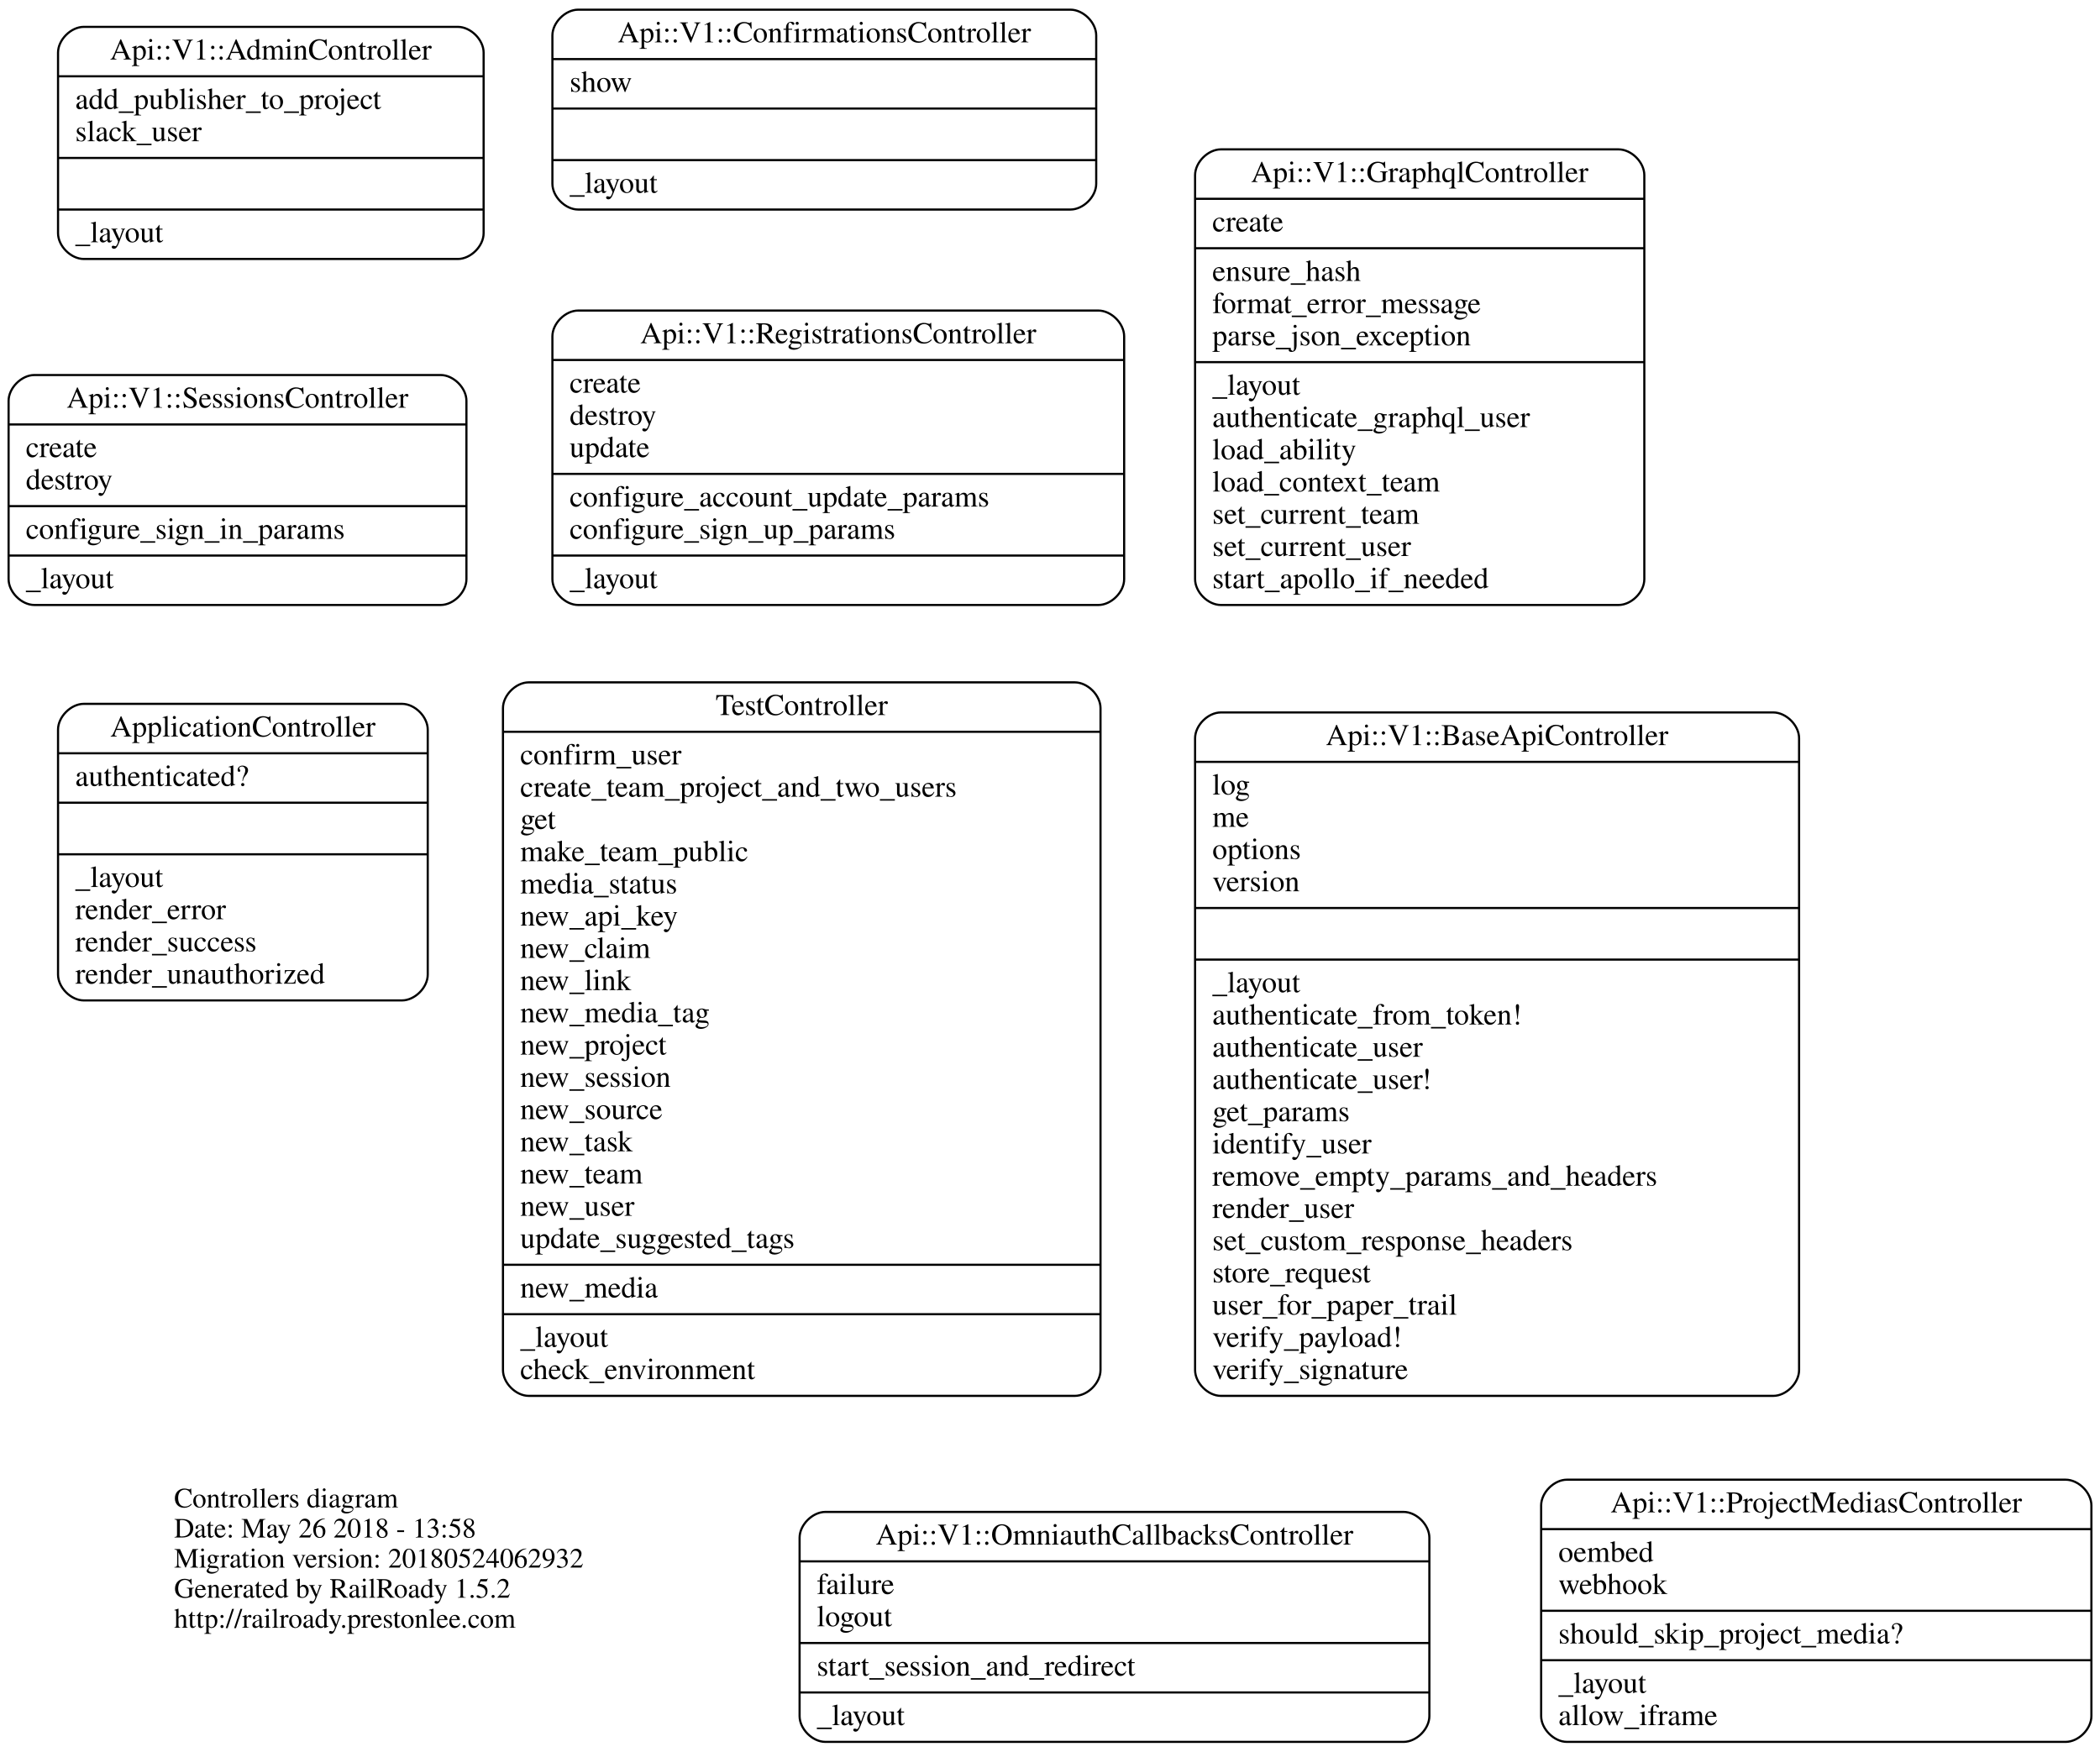
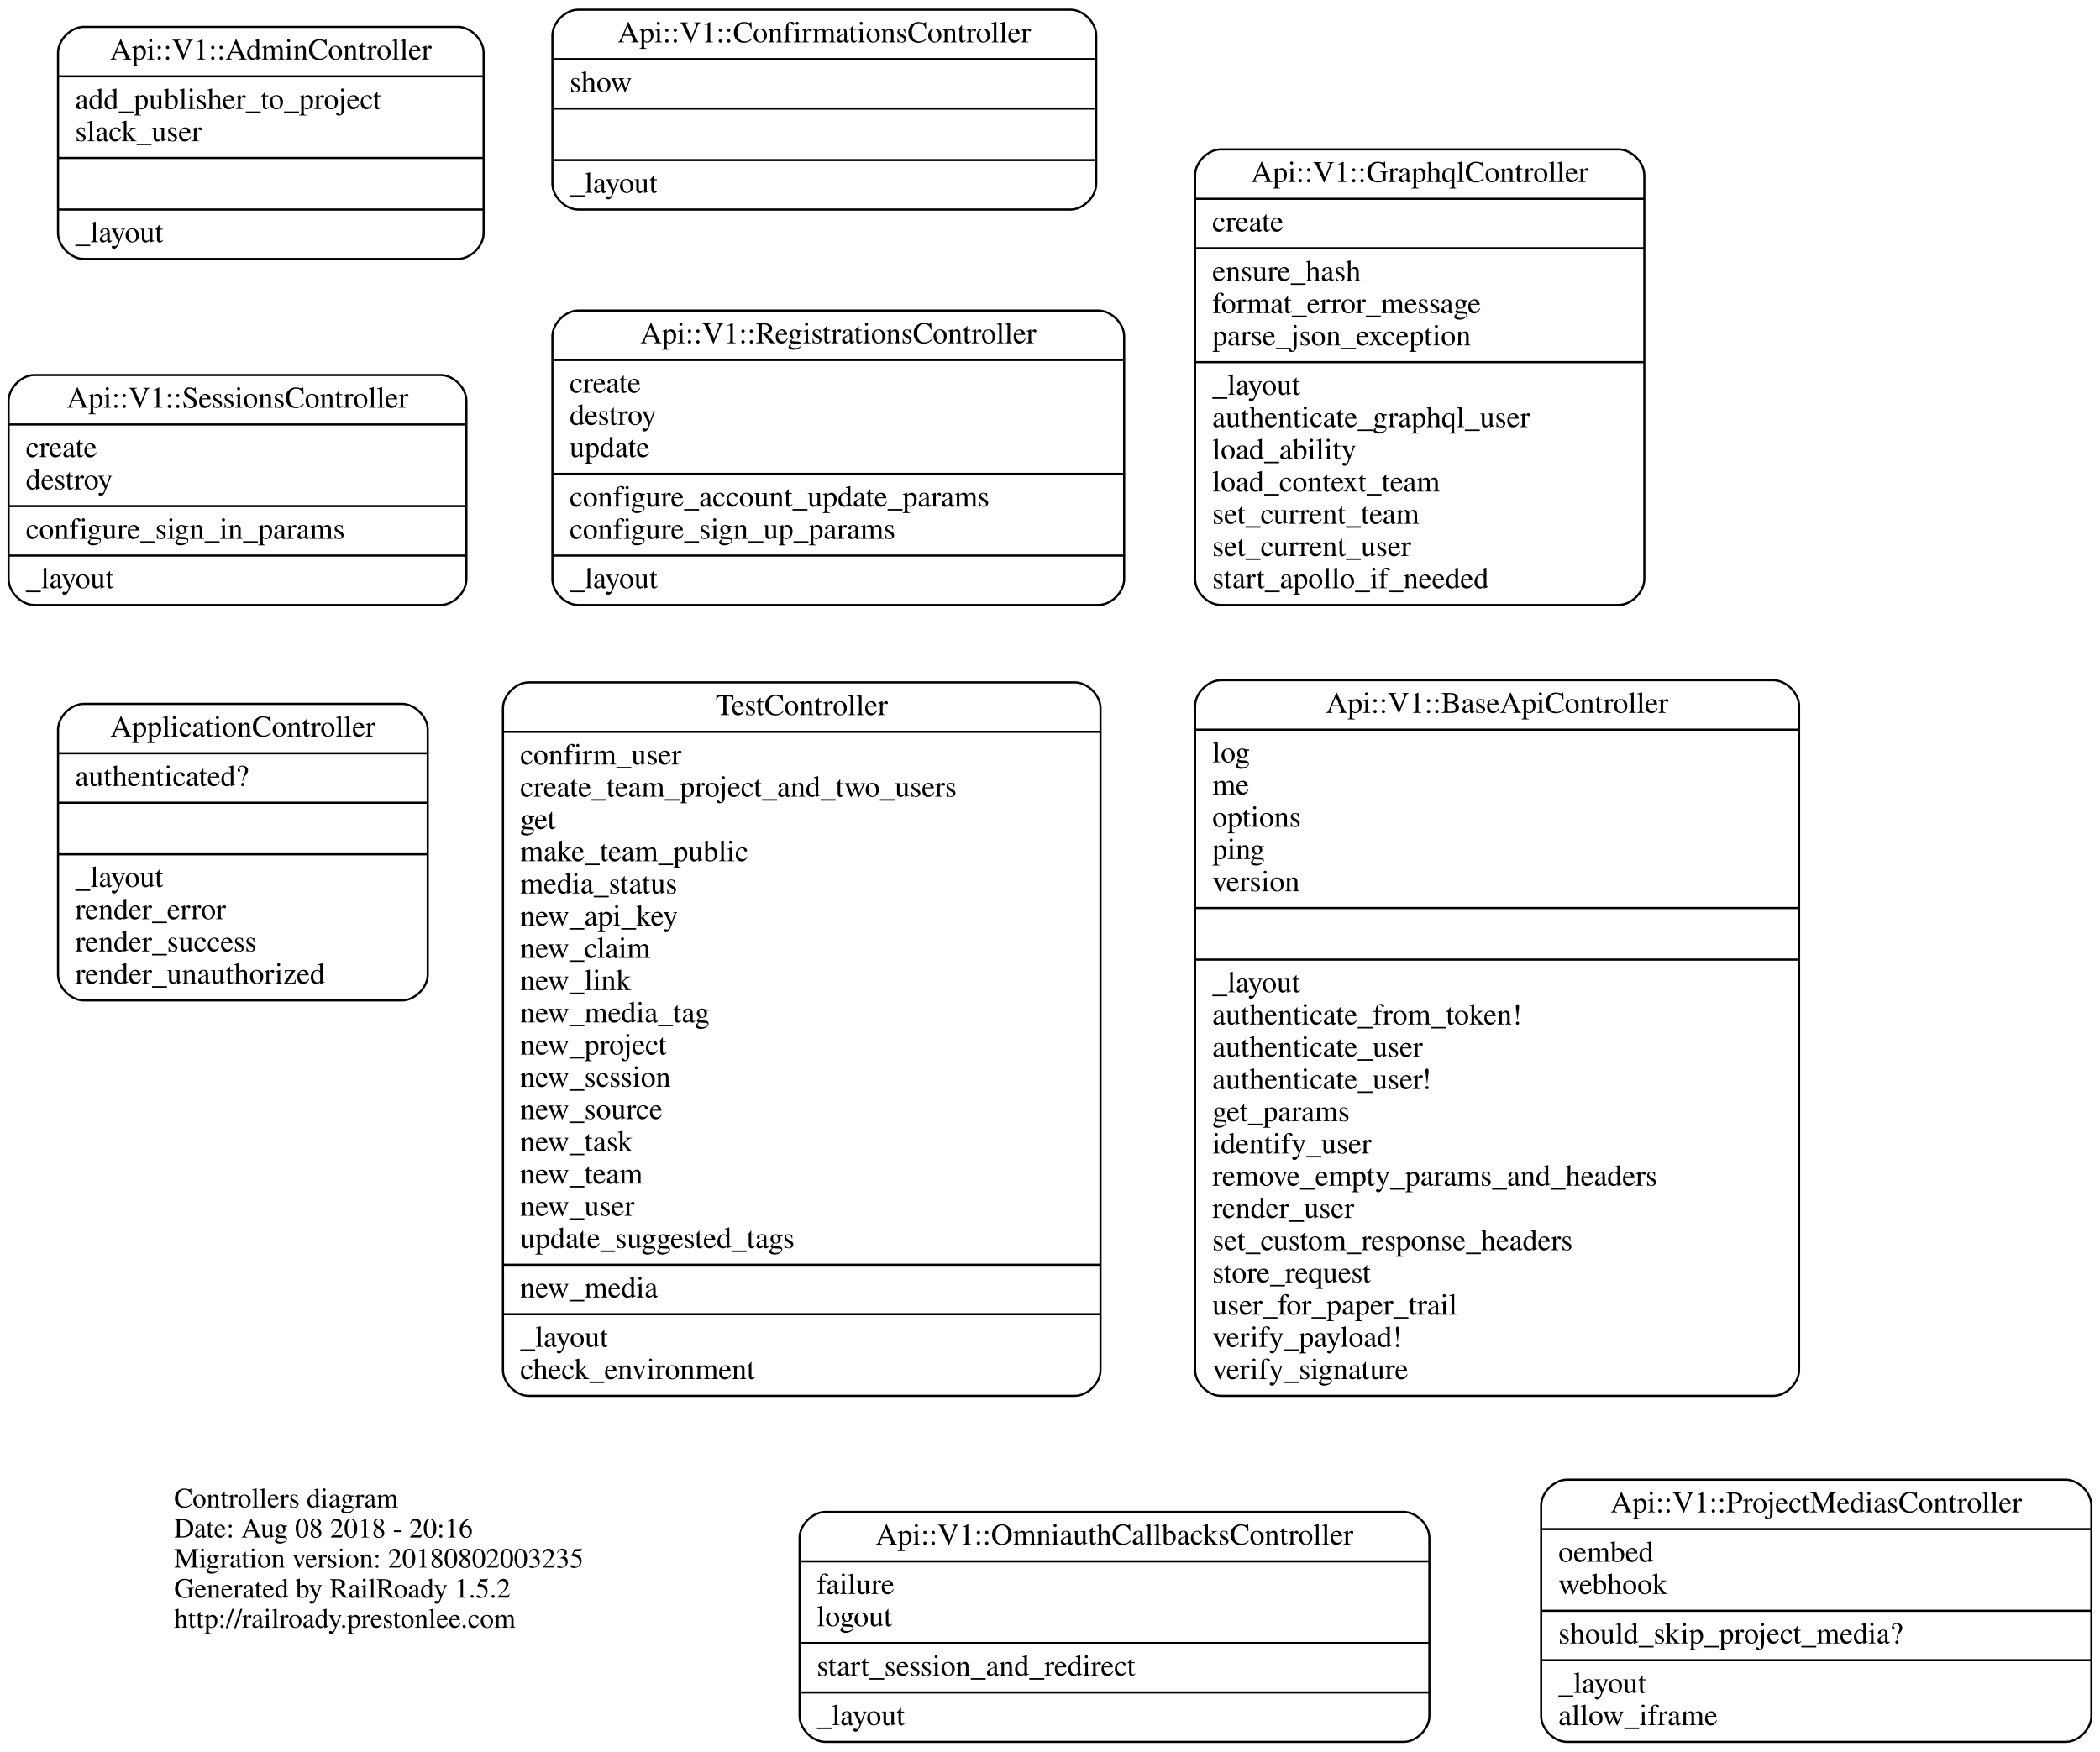
<svg xmlns="http://www.w3.org/2000/svg" width="977pt" height="815pt" viewBox="0.00 0.00 977.00 815.00">
  <g id="graph0" class="graph" transform="scale(1 1) rotate(0) translate(4 811)">
    <polygon fill="none" stroke="none" points="-4,4 -4,-811 973,-811 973,4 -4,4" />
    <g id="node1" class="node">
      <text text-anchor="start" x="77" y="-109.6" font-family="Times,serif" font-size="13.00">Controllers diagram</text>
-       <text text-anchor="start" x="77" y="-95.6" font-family="Times,serif" font-size="13.00">Date: May 26 2018 - 13:58</text>
-       <text text-anchor="start" x="77" y="-81.6" font-family="Times,serif" font-size="13.00">Migration version: 20180524062932</text>
+       <text text-anchor="start" x="77" y="-95.6" font-family="Times,serif" font-size="13.00">Date: Aug 08 2018 - 20:16</text>
+       <text text-anchor="start" x="77" y="-81.6" font-family="Times,serif" font-size="13.00">Migration version: 20180802003235</text>
      <text text-anchor="start" x="77" y="-67.6" font-family="Times,serif" font-size="13.00">Generated by RailRoady 1.5.2</text>
      <text text-anchor="start" x="77" y="-53.6" font-family="Times,serif" font-size="13.00">http://railroady.prestonlee.com</text>
    </g>
    <g id="node2" class="node">
      <path fill="none" stroke="black" d="M242,-161.5C242,-161.5 496,-161.5 496,-161.5 502,-161.5 508,-167.5 508,-173.5 508,-173.5 508,-481.5 508,-481.5 508,-487.5 502,-493.5 496,-493.5 496,-493.5 242,-493.5 242,-493.5 236,-493.5 230,-487.5 230,-481.5 230,-481.5 230,-173.5 230,-173.5 230,-167.5 236,-161.5 242,-161.5" />
      <text text-anchor="middle" x="369" y="-478.3" font-family="Times,serif" font-size="14.00">TestController</text>
      <polyline fill="none" stroke="black" points="230,-470.5 508,-470.5 " />
      <text text-anchor="start" x="238" y="-455.3" font-family="Times,serif" font-size="14.00">confirm_user</text>
      <text text-anchor="start" x="238" y="-440.3" font-family="Times,serif" font-size="14.00">create_team_project_and_two_users</text>
      <text text-anchor="start" x="238" y="-425.3" font-family="Times,serif" font-size="14.00">get</text>
      <text text-anchor="start" x="238" y="-410.3" font-family="Times,serif" font-size="14.00">make_team_public</text>
      <text text-anchor="start" x="238" y="-395.3" font-family="Times,serif" font-size="14.00">media_status</text>
      <text text-anchor="start" x="238" y="-380.3" font-family="Times,serif" font-size="14.00">new_api_key</text>
      <text text-anchor="start" x="238" y="-365.3" font-family="Times,serif" font-size="14.00">new_claim</text>
      <text text-anchor="start" x="238" y="-350.3" font-family="Times,serif" font-size="14.00">new_link</text>
      <text text-anchor="start" x="238" y="-335.3" font-family="Times,serif" font-size="14.00">new_media_tag</text>
      <text text-anchor="start" x="238" y="-320.3" font-family="Times,serif" font-size="14.00">new_project</text>
      <text text-anchor="start" x="238" y="-305.3" font-family="Times,serif" font-size="14.00">new_session</text>
      <text text-anchor="start" x="238" y="-290.3" font-family="Times,serif" font-size="14.00">new_source</text>
      <text text-anchor="start" x="238" y="-275.3" font-family="Times,serif" font-size="14.00">new_task</text>
      <text text-anchor="start" x="238" y="-260.3" font-family="Times,serif" font-size="14.00">new_team</text>
      <text text-anchor="start" x="238" y="-245.3" font-family="Times,serif" font-size="14.00">new_user</text>
      <text text-anchor="start" x="238" y="-230.3" font-family="Times,serif" font-size="14.00">update_suggested_tags</text>
      <polyline fill="none" stroke="black" points="230,-222.5 508,-222.5 " />
      <text text-anchor="start" x="238" y="-207.3" font-family="Times,serif" font-size="14.00">new_media</text>
      <polyline fill="none" stroke="black" points="230,-199.5 508,-199.5 " />
      <text text-anchor="start" x="238" y="-184.3" font-family="Times,serif" font-size="14.00">_layout</text>
      <text text-anchor="start" x="238" y="-169.3" font-family="Times,serif" font-size="14.00">check_environment</text>
    </g>
    <g id="node3" class="node">
      <path fill="none" stroke="black" d="M564,-529.5C564,-529.5 749,-529.5 749,-529.5 755,-529.5 761,-535.5 761,-541.5 761,-541.5 761,-729.5 761,-729.5 761,-735.5 755,-741.5 749,-741.5 749,-741.5 564,-741.5 564,-741.5 558,-741.5 552,-735.5 552,-729.5 552,-729.5 552,-541.5 552,-541.5 552,-535.5 558,-529.5 564,-529.5" />
      <text text-anchor="middle" x="656.5" y="-726.3" font-family="Times,serif" font-size="14.00">Api::V1::GraphqlController</text>
      <polyline fill="none" stroke="black" points="552,-718.5 761,-718.5 " />
      <text text-anchor="start" x="560" y="-703.3" font-family="Times,serif" font-size="14.00">create</text>
      <polyline fill="none" stroke="black" points="552,-695.5 761,-695.5 " />
      <text text-anchor="start" x="560" y="-680.3" font-family="Times,serif" font-size="14.00">ensure_hash</text>
      <text text-anchor="start" x="560" y="-665.3" font-family="Times,serif" font-size="14.00">format_error_message</text>
      <text text-anchor="start" x="560" y="-650.3" font-family="Times,serif" font-size="14.00">parse_json_exception</text>
      <polyline fill="none" stroke="black" points="552,-642.5 761,-642.5 " />
      <text text-anchor="start" x="560" y="-627.3" font-family="Times,serif" font-size="14.00">_layout</text>
      <text text-anchor="start" x="560" y="-612.3" font-family="Times,serif" font-size="14.00">authenticate_graphql_user</text>
      <text text-anchor="start" x="560" y="-597.3" font-family="Times,serif" font-size="14.00">load_ability</text>
      <text text-anchor="start" x="560" y="-582.3" font-family="Times,serif" font-size="14.00">load_context_team</text>
      <text text-anchor="start" x="560" y="-567.3" font-family="Times,serif" font-size="14.00">set_current_team</text>
      <text text-anchor="start" x="560" y="-552.3" font-family="Times,serif" font-size="14.00">set_current_user</text>
      <text text-anchor="start" x="560" y="-537.3" font-family="Times,serif" font-size="14.00">start_apollo_if_needed</text>
    </g>
    <g id="node4" class="node">
      <path fill="none" stroke="black" d="M265,-713.5C265,-713.5 494,-713.5 494,-713.5 500,-713.5 506,-719.5 506,-725.5 506,-725.5 506,-794.5 506,-794.5 506,-800.5 500,-806.5 494,-806.5 494,-806.5 265,-806.5 265,-806.5 259,-806.5 253,-800.5 253,-794.5 253,-794.5 253,-725.5 253,-725.5 253,-719.5 259,-713.5 265,-713.5" />
      <text text-anchor="middle" x="379.5" y="-791.3" font-family="Times,serif" font-size="14.00">Api::V1::ConfirmationsController</text>
      <polyline fill="none" stroke="black" points="253,-783.5 506,-783.5 " />
      <text text-anchor="start" x="261" y="-768.3" font-family="Times,serif" font-size="14.00">show</text>
      <polyline fill="none" stroke="black" points="253,-760.5 506,-760.5 " />
      <polyline fill="none" stroke="black" points="253,-736.5 506,-736.5 " />
      <text text-anchor="start" x="261" y="-721.3" font-family="Times,serif" font-size="14.00">_layout</text>
    </g>
    <g id="node5" class="node">
      <path fill="none" stroke="black" d="M35,-690.5C35,-690.5 209,-690.5 209,-690.5 215,-690.5 221,-696.5 221,-702.5 221,-702.5 221,-786.5 221,-786.5 221,-792.5 215,-798.5 209,-798.5 209,-798.5 35,-798.5 35,-798.5 29,-798.5 23,-792.5 23,-786.5 23,-786.5 23,-702.5 23,-702.5 23,-696.5 29,-690.5 35,-690.5" />
      <text text-anchor="middle" x="122" y="-783.3" font-family="Times,serif" font-size="14.00">Api::V1::AdminController</text>
      <polyline fill="none" stroke="black" points="23,-775.5 221,-775.5 " />
      <text text-anchor="start" x="31" y="-760.3" font-family="Times,serif" font-size="14.00">add_publisher_to_project</text>
      <text text-anchor="start" x="31" y="-745.3" font-family="Times,serif" font-size="14.00">slack_user</text>
      <polyline fill="none" stroke="black" points="23,-737.5 221,-737.5 " />
      <polyline fill="none" stroke="black" points="23,-713.5 221,-713.5 " />
      <text text-anchor="start" x="31" y="-698.3" font-family="Times,serif" font-size="14.00">_layout</text>
    </g>
    <g id="node6" class="node">
      <path fill="none" stroke="black" d="M12,-529.5C12,-529.5 201,-529.5 201,-529.5 207,-529.5 213,-535.5 213,-541.5 213,-541.5 213,-624.5 213,-624.5 213,-630.5 207,-636.5 201,-636.5 201,-636.5 12,-636.5 12,-636.5 6,-636.5 0,-630.5 0,-624.5 0,-624.5 0,-541.5 0,-541.5 0,-535.5 6,-529.5 12,-529.5" />
      <text text-anchor="middle" x="106.5" y="-621.3" font-family="Times,serif" font-size="14.00">Api::V1::SessionsController</text>
      <polyline fill="none" stroke="black" points="0,-613.5 213,-613.5 " />
      <text text-anchor="start" x="8" y="-598.3" font-family="Times,serif" font-size="14.00">create</text>
      <text text-anchor="start" x="8" y="-583.3" font-family="Times,serif" font-size="14.00">destroy</text>
      <polyline fill="none" stroke="black" points="0,-575.5 213,-575.5 " />
      <text text-anchor="start" x="8" y="-560.3" font-family="Times,serif" font-size="14.00">configure_sign_in_params</text>
      <polyline fill="none" stroke="black" points="0,-552.5 213,-552.5 " />
      <text text-anchor="start" x="8" y="-537.3" font-family="Times,serif" font-size="14.00">_layout</text>
    </g>
    <g id="node7" class="node">
      <path fill="none" stroke="black" d="M265,-529.5C265,-529.5 507,-529.5 507,-529.5 513,-529.5 519,-535.5 519,-541.5 519,-541.5 519,-654.5 519,-654.5 519,-660.5 513,-666.5 507,-666.5 507,-666.5 265,-666.5 265,-666.5 259,-666.5 253,-660.5 253,-654.5 253,-654.5 253,-541.5 253,-541.5 253,-535.5 259,-529.5 265,-529.5" />
      <text text-anchor="middle" x="386" y="-651.3" font-family="Times,serif" font-size="14.00">Api::V1::RegistrationsController</text>
      <polyline fill="none" stroke="black" points="253,-643.5 519,-643.5 " />
      <text text-anchor="start" x="261" y="-628.3" font-family="Times,serif" font-size="14.00">create</text>
      <text text-anchor="start" x="261" y="-613.3" font-family="Times,serif" font-size="14.00">destroy</text>
      <text text-anchor="start" x="261" y="-598.3" font-family="Times,serif" font-size="14.00">update</text>
      <polyline fill="none" stroke="black" points="253,-590.5 519,-590.5 " />
      <text text-anchor="start" x="261" y="-575.3" font-family="Times,serif" font-size="14.00">configure_account_update_params</text>
      <text text-anchor="start" x="261" y="-560.3" font-family="Times,serif" font-size="14.00">configure_sign_up_params</text>
      <polyline fill="none" stroke="black" points="253,-552.5 519,-552.5 " />
      <text text-anchor="start" x="261" y="-537.3" font-family="Times,serif" font-size="14.00">_layout</text>
    </g>
    <g id="node8" class="node">
      <path fill="none" stroke="black" d="M725,-0.5C725,-0.5 957,-0.5 957,-0.5 963,-0.5 969,-6.5 969,-12.5 969,-12.5 969,-110.5 969,-110.5 969,-116.5 963,-122.5 957,-122.5 957,-122.5 725,-122.5 725,-122.5 719,-122.5 713,-116.5 713,-110.5 713,-110.5 713,-12.5 713,-12.5 713,-6.5 719,-0.5 725,-0.5" />
      <text text-anchor="middle" x="841" y="-107.3" font-family="Times,serif" font-size="14.00">Api::V1::ProjectMediasController</text>
      <polyline fill="none" stroke="black" points="713,-99.5 969,-99.5 " />
      <text text-anchor="start" x="721" y="-84.3" font-family="Times,serif" font-size="14.00">oembed</text>
      <text text-anchor="start" x="721" y="-69.3" font-family="Times,serif" font-size="14.00">webhook</text>
      <polyline fill="none" stroke="black" points="713,-61.5 969,-61.5 " />
      <text text-anchor="start" x="721" y="-46.3" font-family="Times,serif" font-size="14.00">should_skip_project_media?</text>
      <polyline fill="none" stroke="black" points="713,-38.5 969,-38.5 " />
      <text text-anchor="start" x="721" y="-23.3" font-family="Times,serif" font-size="14.00">_layout</text>
      <text text-anchor="start" x="721" y="-8.3" font-family="Times,serif" font-size="14.00">allow_iframe</text>
    </g>
    <g id="node9" class="node">
      <path fill="none" stroke="black" d="M380,-0.5C380,-0.5 649,-0.5 649,-0.5 655,-0.5 661,-6.5 661,-12.5 661,-12.5 661,-95.5 661,-95.5 661,-101.5 655,-107.5 649,-107.5 649,-107.5 380,-107.5 380,-107.5 374,-107.5 368,-101.5 368,-95.5 368,-95.5 368,-12.5 368,-12.5 368,-6.5 374,-0.5 380,-0.5" />
      <text text-anchor="middle" x="514.5" y="-92.3" font-family="Times,serif" font-size="14.00">Api::V1::OmniauthCallbacksController</text>
      <polyline fill="none" stroke="black" points="368,-84.5 661,-84.5 " />
      <text text-anchor="start" x="376" y="-69.3" font-family="Times,serif" font-size="14.00">failure</text>
      <text text-anchor="start" x="376" y="-54.3" font-family="Times,serif" font-size="14.00">logout</text>
      <polyline fill="none" stroke="black" points="368,-46.5 661,-46.5 " />
      <text text-anchor="start" x="376" y="-31.3" font-family="Times,serif" font-size="14.00">start_session_and_redirect</text>
      <polyline fill="none" stroke="black" points="368,-23.5 661,-23.5 " />
      <text text-anchor="start" x="376" y="-8.3" font-family="Times,serif" font-size="14.00">_layout</text>
    </g>
    <g id="node10" class="node">
-       <path fill="none" stroke="black" d="M564,-161.5C564,-161.5 821,-161.5 821,-161.5 827,-161.5 833,-167.5 833,-173.5 833,-173.5 833,-467.5 833,-467.5 833,-473.5 827,-479.5 821,-479.5 821,-479.5 564,-479.5 564,-479.5 558,-479.5 552,-473.5 552,-467.5 552,-467.5 552,-173.5 552,-173.5 552,-167.5 558,-161.5 564,-161.5" />
-       <text text-anchor="middle" x="692.5" y="-464.3" font-family="Times,serif" font-size="14.00">Api::V1::BaseApiController</text>
-       <polyline fill="none" stroke="black" points="552,-456.5 833,-456.5 " />
-       <text text-anchor="start" x="560" y="-441.3" font-family="Times,serif" font-size="14.00">log</text>
-       <text text-anchor="start" x="560" y="-426.3" font-family="Times,serif" font-size="14.00">me</text>
-       <text text-anchor="start" x="560" y="-411.3" font-family="Times,serif" font-size="14.00">options</text>
+       <path fill="none" stroke="black" d="M564,-161.5C564,-161.5 821,-161.5 821,-161.5 827,-161.5 833,-167.5 833,-173.5 833,-173.5 833,-482.5 833,-482.5 833,-488.5 827,-494.5 821,-494.5 821,-494.5 564,-494.5 564,-494.5 558,-494.5 552,-488.5 552,-482.5 552,-482.5 552,-173.5 552,-173.5 552,-167.5 558,-161.5 564,-161.5" />
+       <text text-anchor="middle" x="692.5" y="-479.3" font-family="Times,serif" font-size="14.00">Api::V1::BaseApiController</text>
+       <polyline fill="none" stroke="black" points="552,-471.5 833,-471.5 " />
+       <text text-anchor="start" x="560" y="-456.3" font-family="Times,serif" font-size="14.00">log</text>
+       <text text-anchor="start" x="560" y="-441.3" font-family="Times,serif" font-size="14.00">me</text>
+       <text text-anchor="start" x="560" y="-426.3" font-family="Times,serif" font-size="14.00">options</text>
+       <text text-anchor="start" x="560" y="-411.3" font-family="Times,serif" font-size="14.00">ping</text>
      <text text-anchor="start" x="560" y="-396.3" font-family="Times,serif" font-size="14.00">version</text>
      <polyline fill="none" stroke="black" points="552,-388.5 833,-388.5 " />
      <polyline fill="none" stroke="black" points="552,-364.5 833,-364.5 " />
      <text text-anchor="start" x="560" y="-349.3" font-family="Times,serif" font-size="14.00">_layout</text>
      <text text-anchor="start" x="560" y="-334.3" font-family="Times,serif" font-size="14.00">authenticate_from_token!</text>
      <text text-anchor="start" x="560" y="-319.3" font-family="Times,serif" font-size="14.00">authenticate_user</text>
      <text text-anchor="start" x="560" y="-304.3" font-family="Times,serif" font-size="14.00">authenticate_user!</text>
      <text text-anchor="start" x="560" y="-289.3" font-family="Times,serif" font-size="14.00">get_params</text>
      <text text-anchor="start" x="560" y="-274.3" font-family="Times,serif" font-size="14.00">identify_user</text>
      <text text-anchor="start" x="560" y="-259.3" font-family="Times,serif" font-size="14.00">remove_empty_params_and_headers</text>
      <text text-anchor="start" x="560" y="-244.3" font-family="Times,serif" font-size="14.00">render_user</text>
      <text text-anchor="start" x="560" y="-229.3" font-family="Times,serif" font-size="14.00">set_custom_response_headers</text>
      <text text-anchor="start" x="560" y="-214.3" font-family="Times,serif" font-size="14.00">store_request</text>
      <text text-anchor="start" x="560" y="-199.3" font-family="Times,serif" font-size="14.00">user_for_paper_trail</text>
      <text text-anchor="start" x="560" y="-184.3" font-family="Times,serif" font-size="14.00">verify_payload!</text>
      <text text-anchor="start" x="560" y="-169.3" font-family="Times,serif" font-size="14.00">verify_signature</text>
    </g>
    <g id="node11" class="node">
      <path fill="none" stroke="black" d="M35,-345.5C35,-345.5 183,-345.5 183,-345.5 189,-345.5 195,-351.5 195,-357.5 195,-357.5 195,-471.5 195,-471.5 195,-477.5 189,-483.5 183,-483.5 183,-483.5 35,-483.5 35,-483.5 29,-483.5 23,-477.5 23,-471.5 23,-471.5 23,-357.5 23,-357.5 23,-351.5 29,-345.5 35,-345.5" />
      <text text-anchor="middle" x="109" y="-468.3" font-family="Times,serif" font-size="14.00">ApplicationController</text>
      <polyline fill="none" stroke="black" points="23,-460.5 195,-460.5 " />
      <text text-anchor="start" x="31" y="-445.3" font-family="Times,serif" font-size="14.00">authenticated?</text>
      <polyline fill="none" stroke="black" points="23,-437.5 195,-437.5 " />
      <polyline fill="none" stroke="black" points="23,-413.5 195,-413.5 " />
      <text text-anchor="start" x="31" y="-398.3" font-family="Times,serif" font-size="14.00">_layout</text>
      <text text-anchor="start" x="31" y="-383.3" font-family="Times,serif" font-size="14.00">render_error</text>
      <text text-anchor="start" x="31" y="-368.3" font-family="Times,serif" font-size="14.00">render_success</text>
      <text text-anchor="start" x="31" y="-353.3" font-family="Times,serif" font-size="14.00">render_unauthorized</text>
    </g>
  </g>
</svg>
